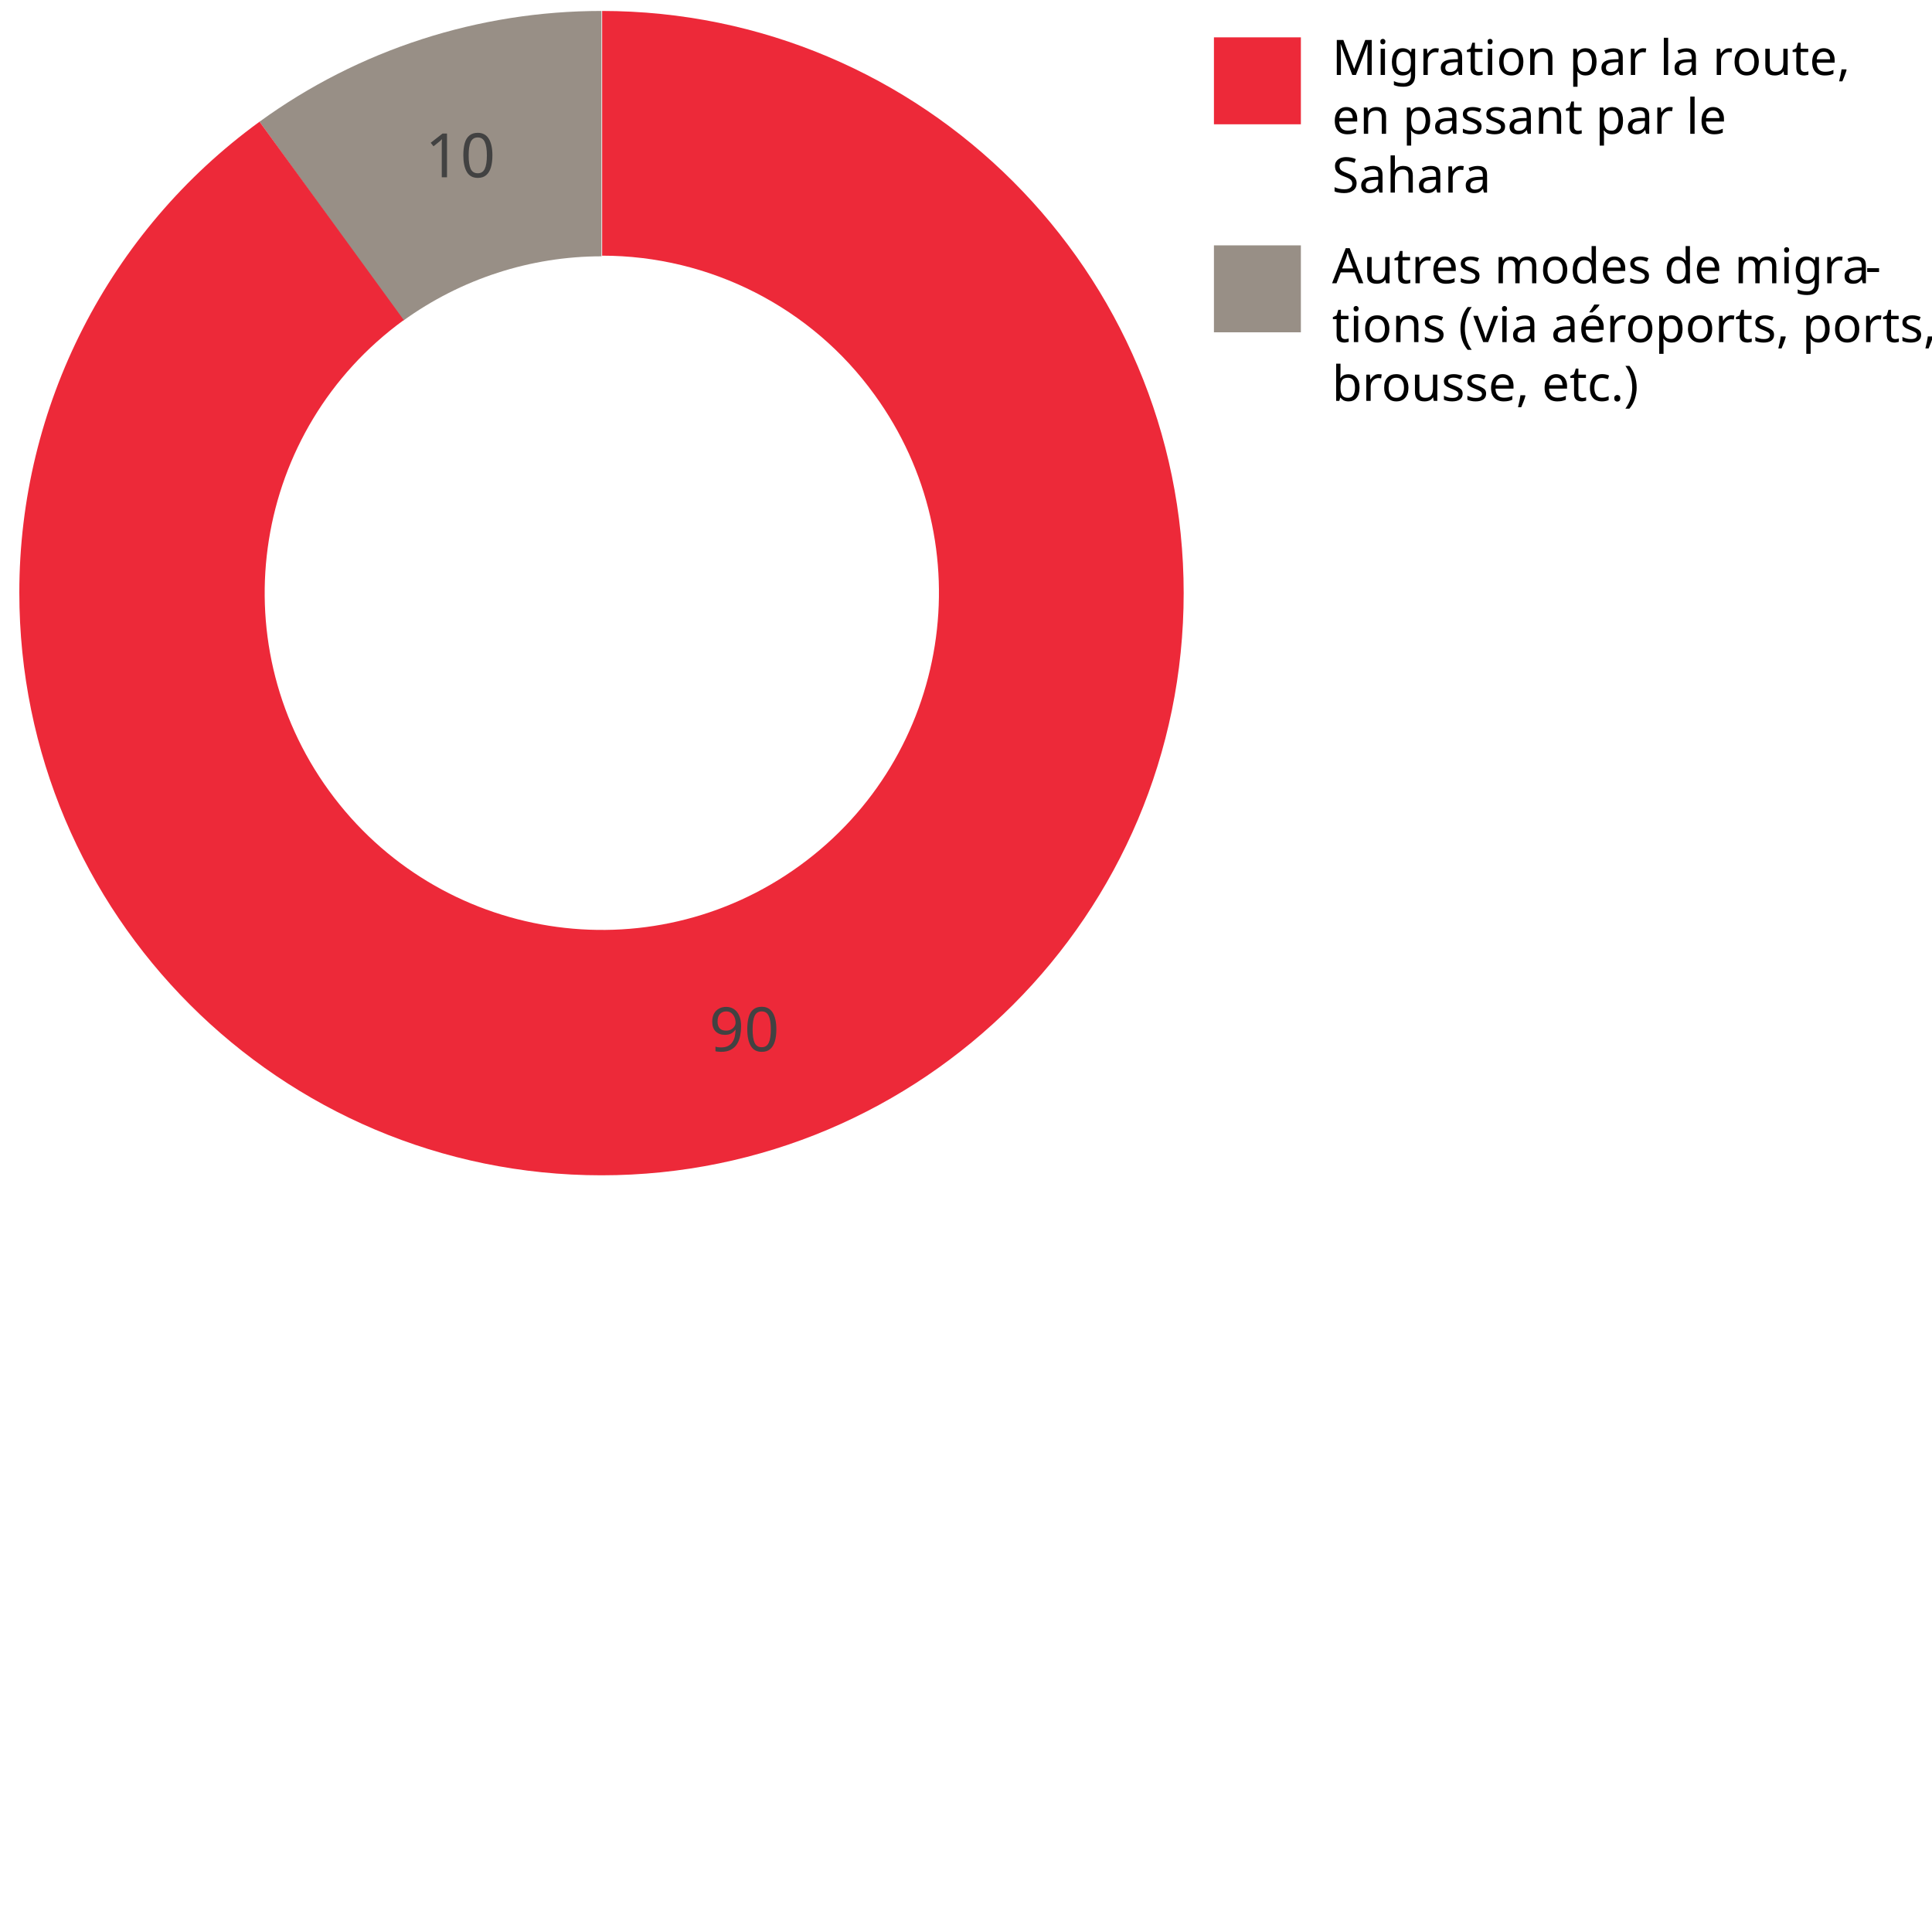
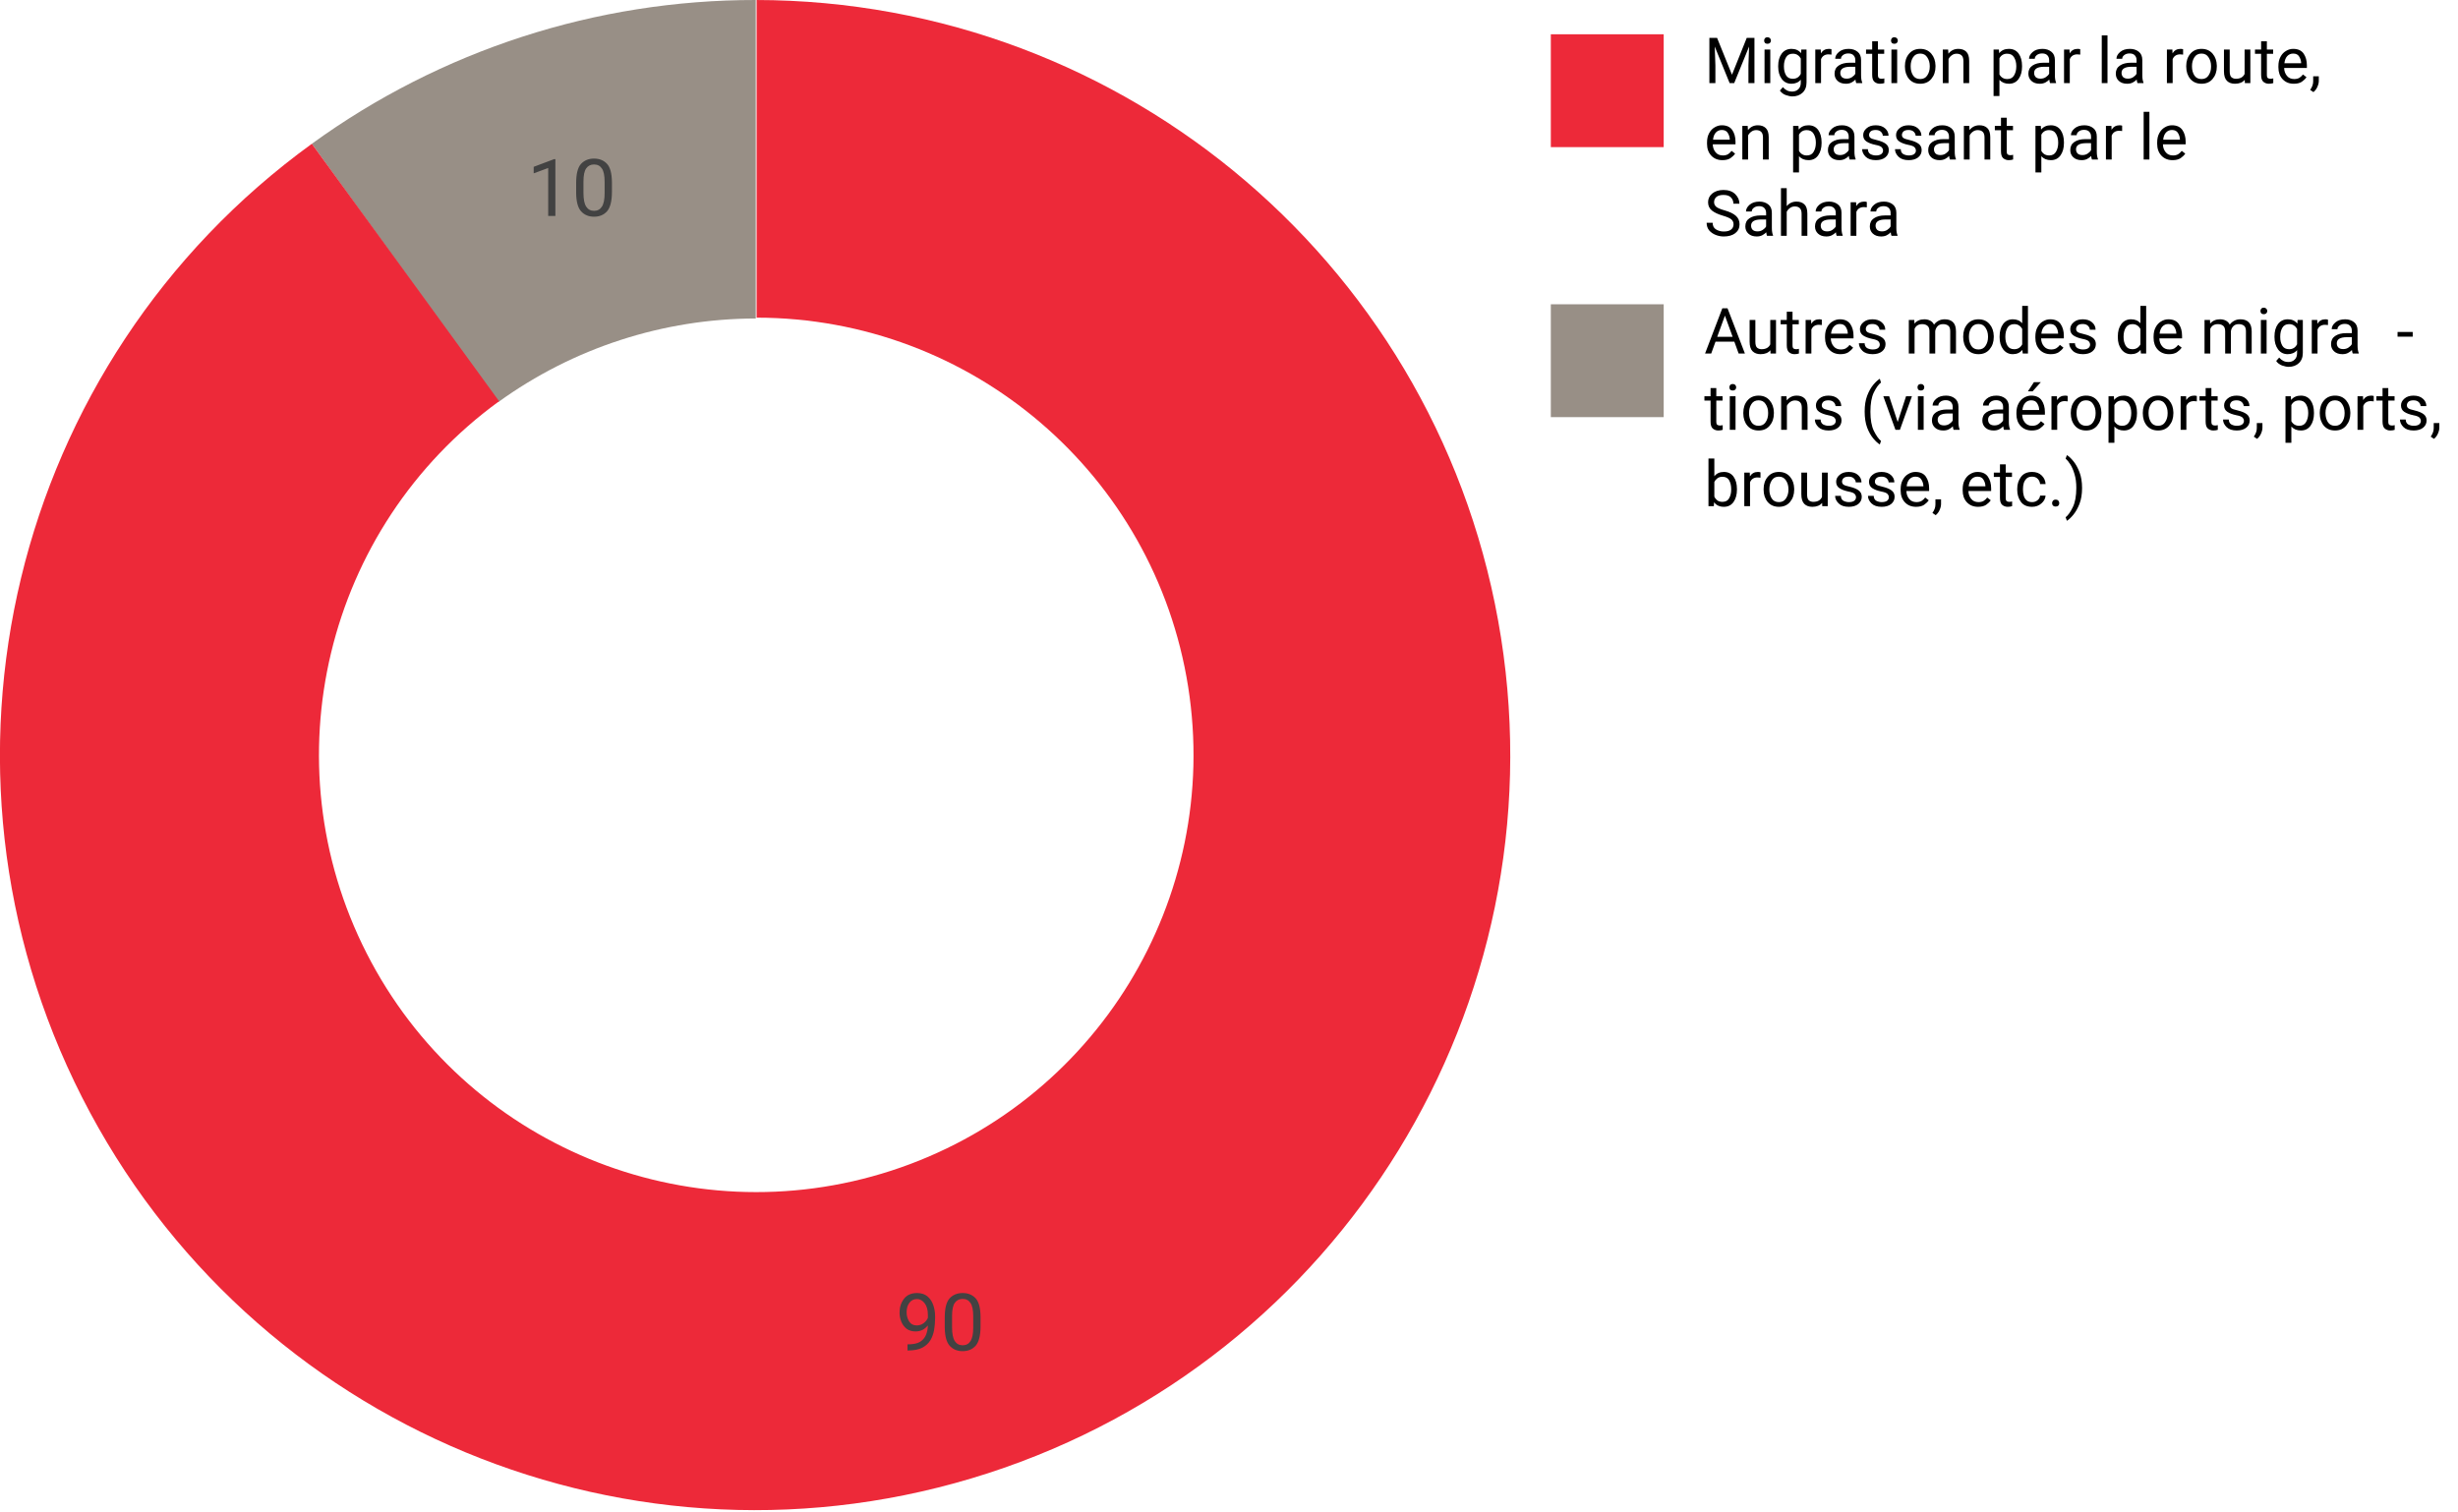
- <svg xmlns="http://www.w3.org/2000/svg" version="1.1" id="Calque_1" x="0px" y="0px" viewBox="0 0 300 300" style="enable-background:new 0 0 300 300;" xml:space="preserve">
-   <style type="text/css">
- 	.st0{fill:#988F86;}
- 	.st1{fill:#ED2939;}
- 	.st2{fill:#424242;}
- 	.st3{font-family:'Roboto-Regular';}
- 	.st4{font-size:9.513px;}
- 	.st5{font-size:7.61px;}
- </style>
-   <path class="st0" d="M40.3,18.9C55.7,7.7,74.3,1.7,93.4,1.7v38.1c-11,0-21.8,3.5-30.8,10L40.3,18.9z" />
-   <path class="st1" d="M93.4,1.7c49.9,0,90.4,40.5,90.4,90.4s-40.5,90.4-90.4,90.4S3,142,3,92c0-28.9,13.9-56.1,37.3-73.1l22.4,30.8  c-23.4,17-28.6,49.7-11.6,73.1s49.7,28.6,73.1,11.6s28.6-49.7,11.6-73.1c-9.8-13.6-25.6-21.6-42.3-21.6V1.7z" />
-   <text transform="matrix(1 0 0 1 66.0351 27.5299)" class="st2 st3 st4">10</text>
-   <text transform="matrix(1 0 0 1 110.1264 163.2374)" class="st2 st3 st4">90</text>
-   <rect x="188.5" y="5.8" class="st1" width="13.5" height="13.5" />
-   <text transform="matrix(1 0 0 1 206.8417 11.6437)" class="st3 st5">Migration par la route, </text>
-   <text transform="matrix(1 0 0 1 206.8417 20.776)" class="st3 st5">en passant par le </text>
-   <text transform="matrix(1 0 0 1 206.8417 29.9078)" class="st3 st5">Sahara</text>
-   <rect x="188.5" y="38.1" class="st0" width="13.5" height="13.5" />
-   <text transform="matrix(1 0 0 1 206.8417 43.9865)" class="st3 st5">Autres modes de migra</text>
-   <text transform="matrix(1 0 0 1 289.6396 43.9865)" class="st3 st5">-</text>
-   <text transform="matrix(1 0 0 1 206.8417 53.1188)" class="st3 st5">tions (via aéroports, ports, </text>
-   <text transform="matrix(1 0 0 1 206.8417 62.2511)" class="st3 st5">brousse, etc.)</text>
+ <svg xmlns="http://www.w3.org/2000/svg" viewBox="0 0 294.01 180.8">
+   <defs>
+     <style>.a{fill:#988f86;}.b{fill:#ed2939;}.c,.d{isolation:isolate;font-family:Roboto-Regular, Roboto;}.c{font-size:9.51px;fill:#424242;}.d{font-size:7.61px;}.e{letter-spacing:-0.02em;}.f{letter-spacing:-0.01em;}.g{letter-spacing:-0.01em;}.h{letter-spacing:-0.01em;}.i{letter-spacing:0em;}.j{letter-spacing:0.02em;}</style>
+   </defs>
+   <path class="a" d="M40.3,18.9A90.25,90.25,0,0,1,93.4,1.7V39.8a52.68,52.68,0,0,0-30.8,10Z" transform="translate(-3 -1.7)" />
+   <path class="b" d="M93.4,1.7A90.32,90.32,0,1,1,40.3,18.9L62.7,49.7a52.3,52.3,0,1,0,30.8-10V1.7Z" transform="translate(-3 -1.7)" />
+   <text class="c" transform="translate(63.04 25.83)">10</text>
+   <text class="c" transform="translate(107.13 161.54)">90</text>
+   <rect class="b" x="185.5" y="4.1" width="13.5" height="13.5" />
+   <text class="d" transform="translate(203.84 9.94)">Mig<tspan class="e" x="12.76" y="0">r</tspan>
+     <tspan x="15.19" y="0">ation par la </tspan>
+     <tspan class="f" x="54.82" y="0">r</tspan>
+     <tspan x="57.32" y="0">oute, </tspan>
+   </text>
+   <text class="d" transform="translate(203.84 19.08)">en passant par le </text>
+   <text class="d" transform="translate(203.84 28.21)">Saha<tspan class="e" x="16.99" y="0">r</tspan>
+     <tspan x="19.41" y="0">a</tspan>
+   </text>
+   <rect class="a" x="185.5" y="36.4" width="13.5" height="13.5" />
+   <text class="d" transform="translate(203.84 42.29)">
+     <tspan class="g">A</tspan>
+     <tspan x="4.92" y="0">utres modes de mig</tspan>
+     <tspan class="e" x="72.15" y="0">r</tspan>
+     <tspan x="74.58" y="0">a</tspan>
+   </text>
+   <text class="d" transform="translate(286.64 42.29)">-</text>
+   <text class="d" transform="translate(203.84 51.42)">tions (via aé<tspan class="h" x="41.01" y="0">r</tspan>
+     <tspan class="i" x="43.51" y="0">opo</tspan>
+     <tspan class="j" x="56.46" y="0">r</tspan>
+     <tspan x="59.22" y="0">ts, po</tspan>
+     <tspan class="j" x="77.62" y="0">r</tspan>
+     <tspan x="80.38" y="0">ts, </tspan>
+   </text>
+   <text class="d" transform="translate(203.84 60.55)">b<tspan class="h" x="4.27" y="0">r</tspan>
+     <tspan class="i" x="6.77" y="0">ousse, etc.)</tspan>
+   </text>
</svg>
